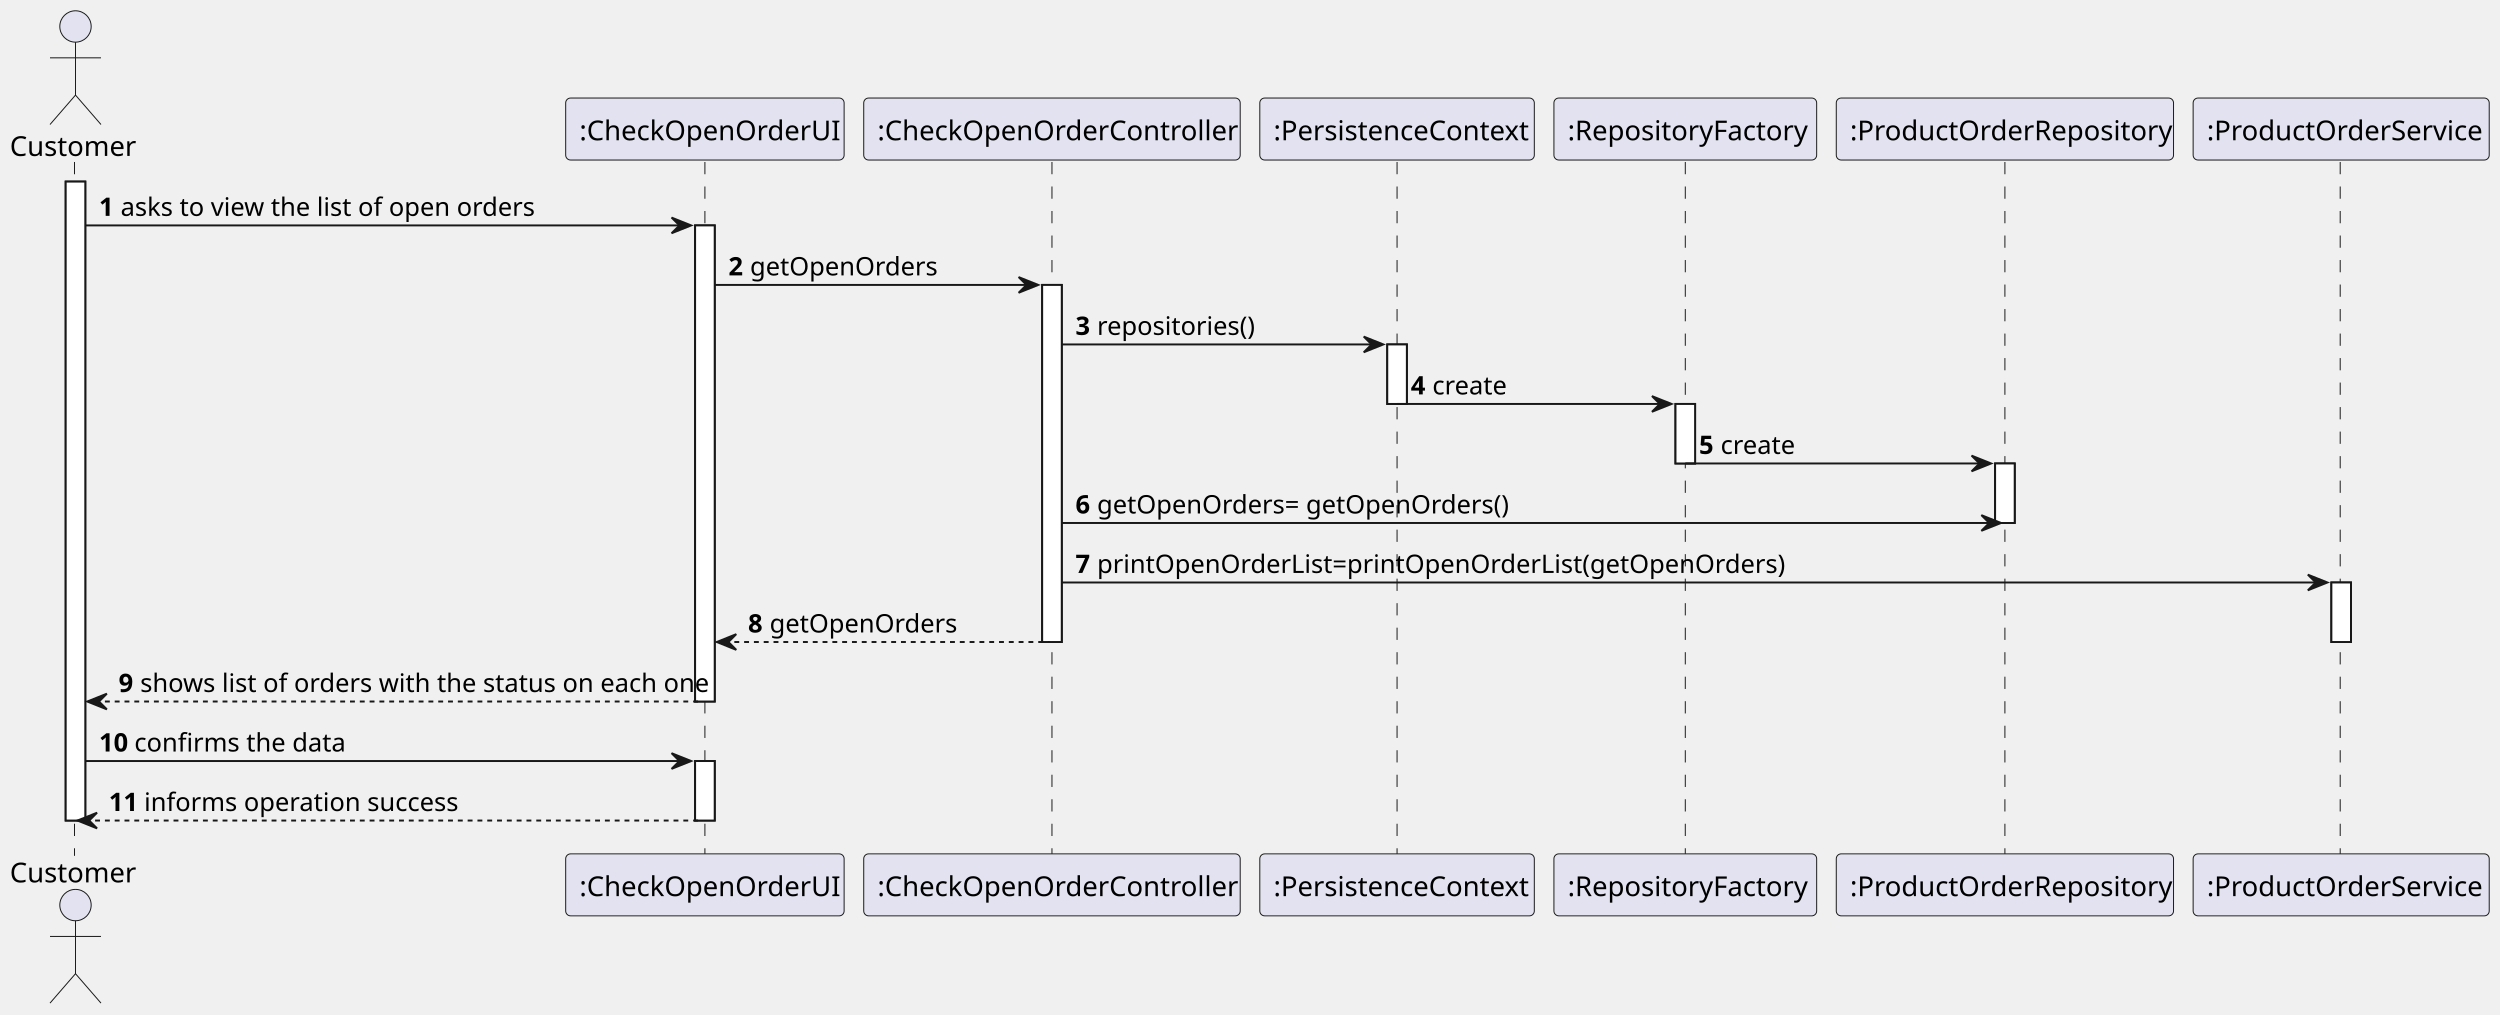
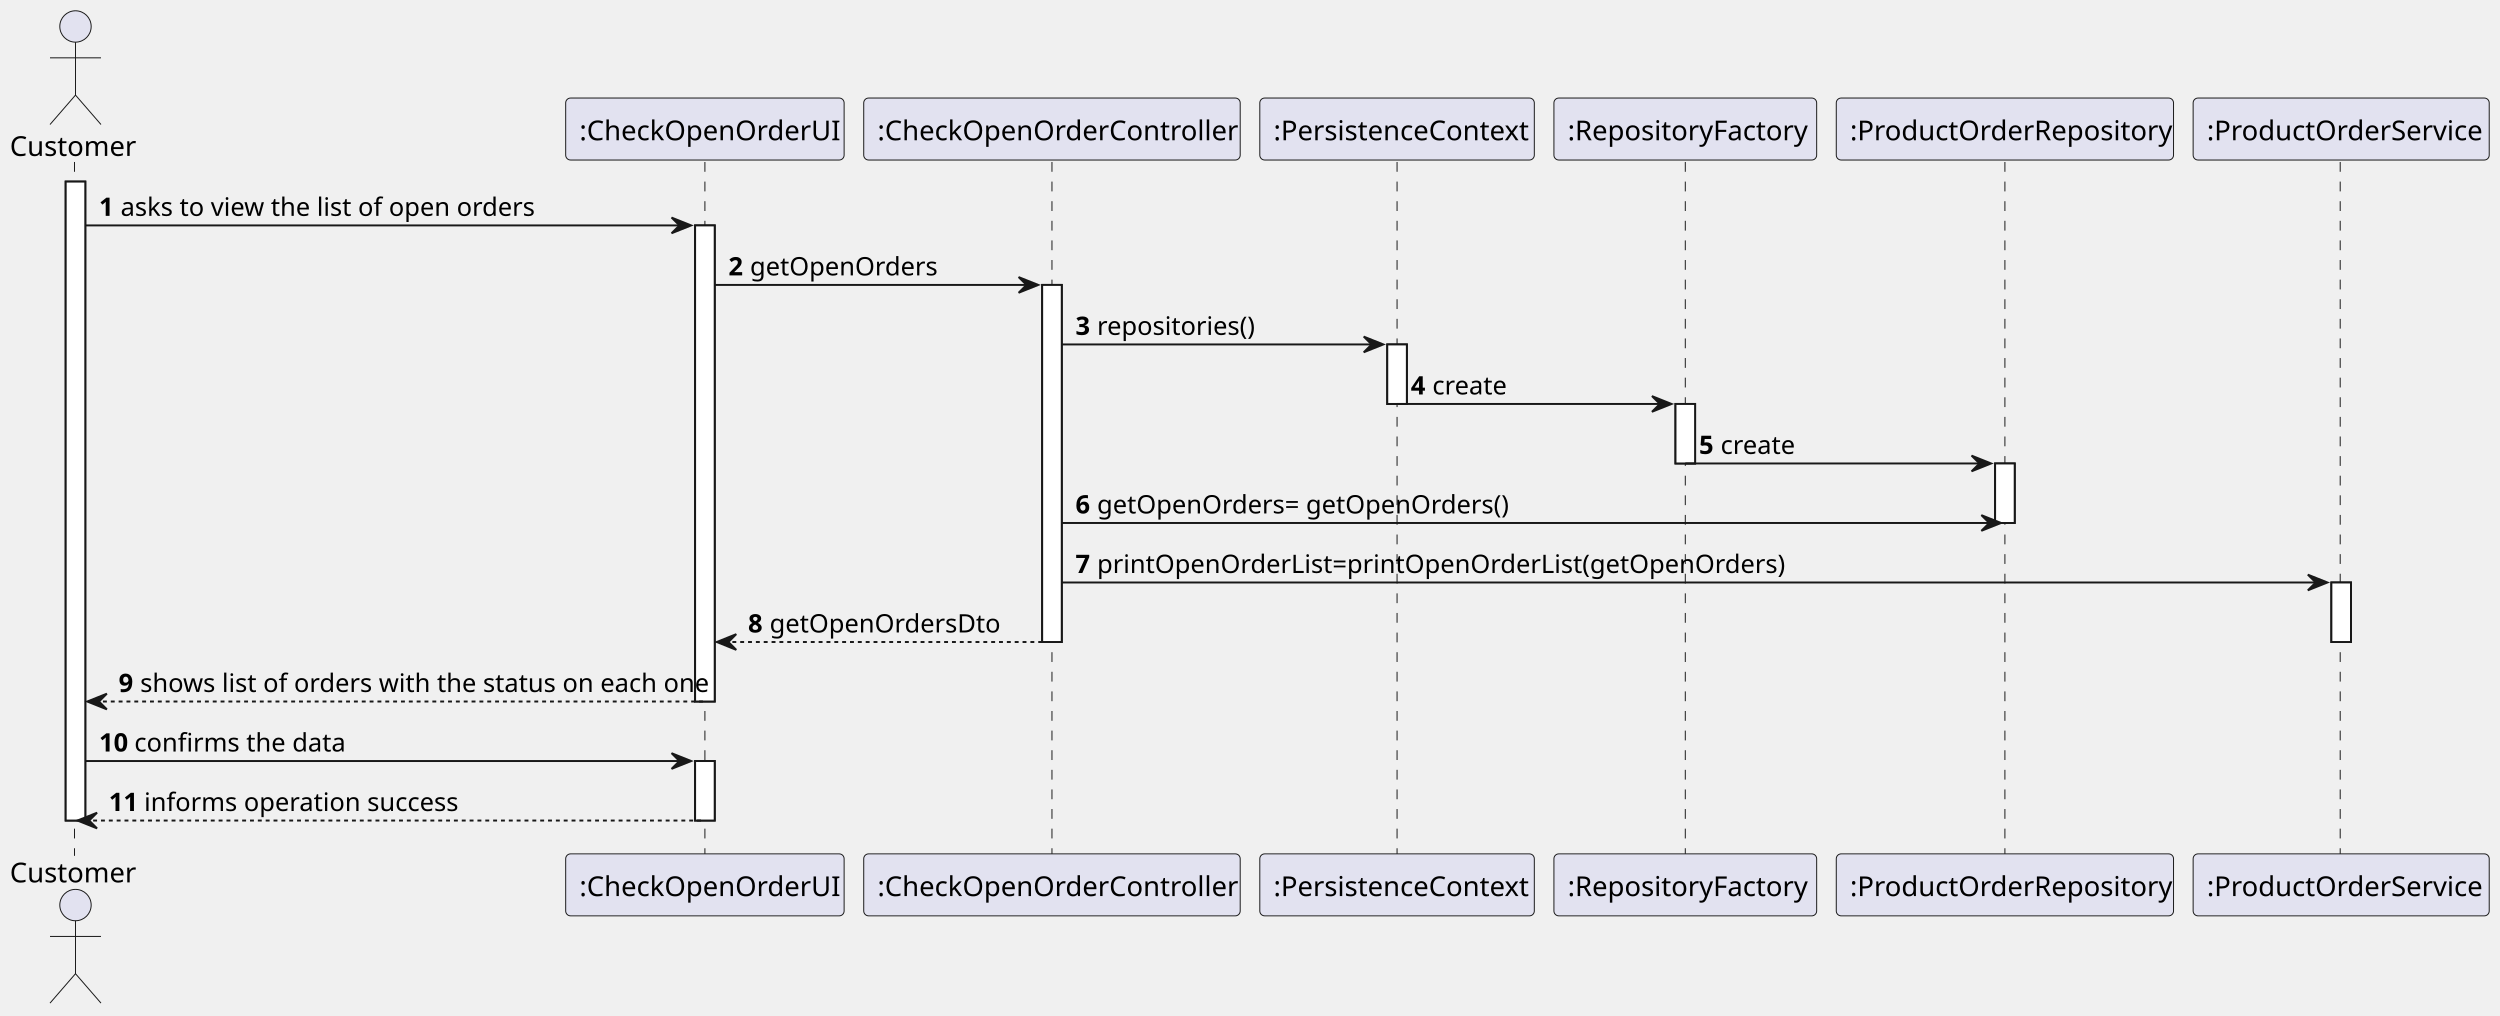
- <svg xmlns="http://www.w3.org/2000/svg" contentStyleType="text/css" height="414.4px" preserveAspectRatio="none" style="width:1020px;height:414px;background:#FFFFFF;" version="1.1" viewBox="0 0 1020 414" width="1020px" zoomAndPan="magnify">
+ <svg xmlns="http://www.w3.org/2000/svg" contentStyleType="text/css" height="518px" preserveAspectRatio="none" style="width:1275px;height:518px;background:#FFFFFF;" version="1.1" viewBox="0 0 1275 518" width="1275px" zoomAndPan="magnify">
  <defs />
  <g>
-     <rect fill="#FFFFFF" height="260.694" style="stroke:#181818;stroke-width:0.8;" width="8" x="26.8" y="74.088" />
-     <rect fill="#FFFFFF" height="194.25" style="stroke:#181818;stroke-width:0.8;" width="8" x="283.6" y="91.969" />
-     <rect fill="#FFFFFF" height="24.281" style="stroke:#181818;stroke-width:0.8;" width="8" x="283.6" y="310.5" />
-     <rect fill="#FFFFFF" height="145.688" style="stroke:#181818;stroke-width:0.8;" width="8" x="425.2" y="116.25" />
-     <rect fill="#FFFFFF" height="24.281" style="stroke:#181818;stroke-width:0.8;" width="8" x="566" y="140.531" />
-     <rect fill="#FFFFFF" height="24.281" style="stroke:#181818;stroke-width:0.8;" width="8" x="683.6" y="164.812" />
-     <rect fill="#FFFFFF" height="24.281" style="stroke:#181818;stroke-width:0.8;" width="8" x="814" y="189.094" />
-     <rect fill="#FFFFFF" height="24.281" style="stroke:#181818;stroke-width:0.8;" width="8" x="951.2" y="237.656" />
-     <line style="stroke:#181818;stroke-width:0.4;stroke-dasharray:5.0,5.0;" x1="30.4" x2="30.4" y1="66.088" y2="349.181" />
-     <line style="stroke:#181818;stroke-width:0.4;stroke-dasharray:5.0,5.0;" x1="287.6" x2="287.6" y1="66.088" y2="349.181" />
-     <line style="stroke:#181818;stroke-width:0.4;stroke-dasharray:5.0,5.0;" x1="429.2" x2="429.2" y1="66.088" y2="349.181" />
-     <line style="stroke:#181818;stroke-width:0.4;stroke-dasharray:5.0,5.0;" x1="570" x2="570" y1="66.088" y2="349.181" />
-     <line style="stroke:#181818;stroke-width:0.4;stroke-dasharray:5.0,5.0;" x1="687.6" x2="687.6" y1="66.088" y2="349.181" />
-     <line style="stroke:#181818;stroke-width:0.4;stroke-dasharray:5.0,5.0;" x1="818" x2="818" y1="66.088" y2="349.181" />
-     <line style="stroke:#181818;stroke-width:0.4;stroke-dasharray:5.0,5.0;" x1="954.8" x2="954.8" y1="66.088" y2="349.181" />
-     <text fill="#000000" font-family="sans-serif" font-size="11.2" lengthAdjust="spacing" textLength="48.8" x="4" y="63.627">Customer</text>
-     <ellipse cx="30.8" cy="10.8" fill="#E2E2F0" rx="6.4" ry="6.4" style="stroke:#181818;stroke-width:0.4;" />
-     <path d="M30.8,17.2 L30.8,38.8 M20.4,23.6 L41.2,23.6 M30.8,38.8 L20.4,50.8 M30.8,38.8 L41.2,50.8 " fill="none" style="stroke:#181818;stroke-width:0.4;" />
-     <text fill="#000000" font-family="sans-serif" font-size="11.2" lengthAdjust="spacing" textLength="48.8" x="4" y="360.008">Customer</text>
-     <ellipse cx="30.8" cy="369.269" fill="#E2E2F0" rx="6.4" ry="6.4" style="stroke:#181818;stroke-width:0.4;" />
-     <path d="M30.8,375.669 L30.8,397.269 M20.4,382.069 L41.2,382.069 M30.8,397.269 L20.4,409.269 M30.8,397.269 L41.2,409.269 " fill="none" style="stroke:#181818;stroke-width:0.4;" />
-     <rect fill="#E2E2F0" height="25.288" rx="2" ry="2" style="stroke:#181818;stroke-width:0.4;" width="113.6" x="230.8" y="40" />
-     <text fill="#000000" font-family="sans-serif" font-size="11.2" lengthAdjust="spacing" textLength="102.4" x="236.4" y="57.227">:CheckOpenOrderUI</text>
-     <rect fill="#E2E2F0" height="25.288" rx="2" ry="2" style="stroke:#181818;stroke-width:0.4;" width="113.6" x="230.8" y="348.381" />
-     <text fill="#000000" font-family="sans-serif" font-size="11.2" lengthAdjust="spacing" textLength="102.4" x="236.4" y="365.608">:CheckOpenOrderUI</text>
-     <rect fill="#E2E2F0" height="25.288" rx="2" ry="2" style="stroke:#181818;stroke-width:0.4;" width="153.6" x="352.4" y="40" />
-     <text fill="#000000" font-family="sans-serif" font-size="11.2" lengthAdjust="spacing" textLength="142.4" x="358" y="57.227">:CheckOpenOrderController</text>
-     <rect fill="#E2E2F0" height="25.288" rx="2" ry="2" style="stroke:#181818;stroke-width:0.4;" width="153.6" x="352.4" y="348.381" />
-     <text fill="#000000" font-family="sans-serif" font-size="11.2" lengthAdjust="spacing" textLength="142.4" x="358" y="365.608">:CheckOpenOrderController</text>
-     <rect fill="#E2E2F0" height="25.288" rx="2" ry="2" style="stroke:#181818;stroke-width:0.4;" width="112" x="514" y="40" />
-     <text fill="#000000" font-family="sans-serif" font-size="11.2" lengthAdjust="spacing" textLength="100.8" x="519.6" y="57.227">:PersistenceContext</text>
-     <rect fill="#E2E2F0" height="25.288" rx="2" ry="2" style="stroke:#181818;stroke-width:0.4;" width="112" x="514" y="348.381" />
-     <text fill="#000000" font-family="sans-serif" font-size="11.2" lengthAdjust="spacing" textLength="100.8" x="519.6" y="365.608">:PersistenceContext</text>
-     <rect fill="#E2E2F0" height="25.288" rx="2" ry="2" style="stroke:#181818;stroke-width:0.4;" width="107.2" x="634" y="40" />
-     <text fill="#000000" font-family="sans-serif" font-size="11.2" lengthAdjust="spacing" textLength="96" x="639.6" y="57.227">:RepositoryFactory</text>
-     <rect fill="#E2E2F0" height="25.288" rx="2" ry="2" style="stroke:#181818;stroke-width:0.4;" width="107.2" x="634" y="348.381" />
-     <text fill="#000000" font-family="sans-serif" font-size="11.2" lengthAdjust="spacing" textLength="96" x="639.6" y="365.608">:RepositoryFactory</text>
-     <rect fill="#E2E2F0" height="25.288" rx="2" ry="2" style="stroke:#181818;stroke-width:0.4;" width="137.6" x="749.2" y="40" />
-     <text fill="#000000" font-family="sans-serif" font-size="11.2" lengthAdjust="spacing" textLength="126.4" x="754.8" y="57.227">:ProductOrderRepository</text>
-     <rect fill="#E2E2F0" height="25.288" rx="2" ry="2" style="stroke:#181818;stroke-width:0.4;" width="137.6" x="749.2" y="348.381" />
-     <text fill="#000000" font-family="sans-serif" font-size="11.2" lengthAdjust="spacing" textLength="126.4" x="754.8" y="365.608">:ProductOrderRepository</text>
-     <rect fill="#E2E2F0" height="25.288" rx="2" ry="2" style="stroke:#181818;stroke-width:0.4;" width="120.8" x="894.8" y="40" />
-     <text fill="#000000" font-family="sans-serif" font-size="11.2" lengthAdjust="spacing" textLength="109.6" x="900.4" y="57.227">:ProductOrderService</text>
-     <rect fill="#E2E2F0" height="25.288" rx="2" ry="2" style="stroke:#181818;stroke-width:0.4;" width="120.8" x="894.8" y="348.381" />
-     <text fill="#000000" font-family="sans-serif" font-size="11.2" lengthAdjust="spacing" textLength="109.6" x="900.4" y="365.608">:ProductOrderService</text>
-     <rect fill="#FFFFFF" height="260.694" style="stroke:#181818;stroke-width:0.8;" width="8" x="26.8" y="74.088" />
-     <rect fill="#FFFFFF" height="194.25" style="stroke:#181818;stroke-width:0.8;" width="8" x="283.6" y="91.969" />
-     <rect fill="#FFFFFF" height="24.281" style="stroke:#181818;stroke-width:0.8;" width="8" x="283.6" y="310.5" />
-     <rect fill="#FFFFFF" height="145.688" style="stroke:#181818;stroke-width:0.8;" width="8" x="425.2" y="116.25" />
-     <rect fill="#FFFFFF" height="24.281" style="stroke:#181818;stroke-width:0.8;" width="8" x="566" y="140.531" />
-     <rect fill="#FFFFFF" height="24.281" style="stroke:#181818;stroke-width:0.8;" width="8" x="683.6" y="164.812" />
-     <rect fill="#FFFFFF" height="24.281" style="stroke:#181818;stroke-width:0.8;" width="8" x="814" y="189.094" />
-     <rect fill="#FFFFFF" height="24.281" style="stroke:#181818;stroke-width:0.8;" width="8" x="951.2" y="237.656" />
-     <polygon fill="#181818" points="274,88.769,282,91.969,274,95.169,277.2,91.969" style="stroke:#181818;stroke-width:0.8;" />
-     <line style="stroke:#181818;stroke-width:0.8;" x1="34.8" x2="278.8" y1="91.969" y2="91.969" />
-     <text fill="#000000" font-family="sans-serif" font-size="10.4" font-weight="bold" lengthAdjust="spacing" textLength="5.6" x="40.4" y="88.084">1</text>
-     <text fill="#000000" font-family="sans-serif" font-size="10.4" lengthAdjust="spacing" textLength="160" x="49.2" y="88.084">asks to view the list of open orders</text>
-     <polygon fill="#181818" points="415.6,113.05,423.6,116.25,415.6,119.45,418.8,116.25" style="stroke:#181818;stroke-width:0.8;" />
-     <line style="stroke:#181818;stroke-width:0.8;" x1="291.6" x2="420.4" y1="116.25" y2="116.25" />
-     <text fill="#000000" font-family="sans-serif" font-size="10.4" font-weight="bold" lengthAdjust="spacing" textLength="5.6" x="297.2" y="112.365">2</text>
-     <text fill="#000000" font-family="sans-serif" font-size="10.4" lengthAdjust="spacing" textLength="70.4" x="306" y="112.365">getOpenOrders</text>
-     <polygon fill="#181818" points="556.4,137.331,564.4,140.531,556.4,143.731,559.6,140.531" style="stroke:#181818;stroke-width:0.8;" />
-     <line style="stroke:#181818;stroke-width:0.8;" x1="433.2" x2="561.2" y1="140.531" y2="140.531" />
-     <text fill="#000000" font-family="sans-serif" font-size="10.4" font-weight="bold" lengthAdjust="spacing" textLength="5.6" x="438.8" y="136.646">3</text>
-     <text fill="#000000" font-family="sans-serif" font-size="10.4" lengthAdjust="spacing" textLength="60" x="447.6" y="136.646">repositories()</text>
-     <polygon fill="#181818" points="674,161.613,682,164.812,674,168.012,677.2,164.812" style="stroke:#181818;stroke-width:0.8;" />
-     <line style="stroke:#181818;stroke-width:0.8;" x1="570" x2="678.8" y1="164.812" y2="164.812" />
-     <text fill="#000000" font-family="sans-serif" font-size="10.4" font-weight="bold" lengthAdjust="spacing" textLength="5.6" x="575.6" y="160.927">4</text>
-     <text fill="#000000" font-family="sans-serif" font-size="10.4" lengthAdjust="spacing" textLength="28.8" x="584.4" y="160.927">create</text>
-     <polygon fill="#181818" points="804.4,185.894,812.4,189.094,804.4,192.294,807.6,189.094" style="stroke:#181818;stroke-width:0.8;" />
-     <line style="stroke:#181818;stroke-width:0.8;" x1="687.6" x2="809.2" y1="189.094" y2="189.094" />
-     <text fill="#000000" font-family="sans-serif" font-size="10.4" font-weight="bold" lengthAdjust="spacing" textLength="5.6" x="693.2" y="185.209">5</text>
-     <text fill="#000000" font-family="sans-serif" font-size="10.4" lengthAdjust="spacing" textLength="28.8" x="702" y="185.209">create</text>
-     <polygon fill="#181818" points="808.4,210.175,816.4,213.375,808.4,216.575,811.6,213.375" style="stroke:#181818;stroke-width:0.8;" />
-     <line style="stroke:#181818;stroke-width:0.8;" x1="433.2" x2="813.2" y1="213.375" y2="213.375" />
-     <text fill="#000000" font-family="sans-serif" font-size="10.4" font-weight="bold" lengthAdjust="spacing" textLength="5.6" x="438.8" y="209.49">6</text>
-     <text fill="#000000" font-family="sans-serif" font-size="10.4" lengthAdjust="spacing" textLength="156.8" x="447.6" y="209.49">getOpenOrders= getOpenOrders()</text>
-     <polygon fill="#181818" points="941.6,234.456,949.6,237.656,941.6,240.856,944.8,237.656" style="stroke:#181818;stroke-width:0.8;" />
-     <line style="stroke:#181818;stroke-width:0.8;" x1="433.2" x2="946.4" y1="237.656" y2="237.656" />
-     <text fill="#000000" font-family="sans-serif" font-size="10.4" font-weight="bold" lengthAdjust="spacing" textLength="5.6" x="438.8" y="233.771">7</text>
-     <text fill="#000000" font-family="sans-serif" font-size="10.4" lengthAdjust="spacing" textLength="257.6" x="447.6" y="233.771">printOpenOrderList=printOpenOrderList(getOpenOrders)</text>
-     <polygon fill="#181818" points="300.4,258.738,292.4,261.938,300.4,265.137,297.2,261.938" style="stroke:#181818;stroke-width:0.8;" />
-     <line style="stroke:#181818;stroke-width:0.8;stroke-dasharray:2.0,2.0;" x1="295.6" x2="428.4" y1="261.938" y2="261.938" />
-     <text fill="#000000" font-family="sans-serif" font-size="10.4" font-weight="bold" lengthAdjust="spacing" textLength="5.6" x="305.2" y="258.052">8</text>
-     <text fill="#000000" font-family="sans-serif" font-size="10.4" lengthAdjust="spacing" textLength="70.4" x="314" y="258.052">getOpenOrders</text>
-     <polygon fill="#181818" points="43.6,283.019,35.6,286.219,43.6,289.419,40.4,286.219" style="stroke:#181818;stroke-width:0.8;" />
-     <line style="stroke:#181818;stroke-width:0.8;stroke-dasharray:2.0,2.0;" x1="38.8" x2="286.8" y1="286.219" y2="286.219" />
-     <text fill="#000000" font-family="sans-serif" font-size="10.4" font-weight="bold" lengthAdjust="spacing" textLength="5.6" x="48.4" y="282.334">9</text>
-     <text fill="#000000" font-family="sans-serif" font-size="10.4" lengthAdjust="spacing" textLength="220.8" x="57.2" y="282.334">shows list of orders with the status on each one</text>
-     <polygon fill="#181818" points="274,307.3,282,310.5,274,313.7,277.2,310.5" style="stroke:#181818;stroke-width:0.8;" />
-     <line style="stroke:#181818;stroke-width:0.8;" x1="34.8" x2="278.8" y1="310.5" y2="310.5" />
-     <text fill="#000000" font-family="sans-serif" font-size="10.4" font-weight="bold" lengthAdjust="spacing" textLength="11.2" x="40.4" y="306.615">10</text>
-     <text fill="#000000" font-family="sans-serif" font-size="10.4" lengthAdjust="spacing" textLength="80" x="54.8" y="306.615">confirms the data</text>
-     <polygon fill="#181818" points="39.6,331.581,31.6,334.781,39.6,337.981,36.4,334.781" style="stroke:#181818;stroke-width:0.8;" />
-     <line style="stroke:#181818;stroke-width:0.8;stroke-dasharray:2.0,2.0;" x1="34.8" x2="286.8" y1="334.781" y2="334.781" />
-     <text fill="#000000" font-family="sans-serif" font-size="10.4" font-weight="bold" lengthAdjust="spacing" textLength="11.2" x="44.4" y="330.896">11</text>
-     <text fill="#000000" font-family="sans-serif" font-size="10.4" lengthAdjust="spacing" textLength="121.6" x="58.8" y="330.896">informs operation success</text>
+     <rect fill="#FFFFFF" height="325.867" style="stroke:#181818;stroke-width:1.0;" width="10" x="33.5" y="92.609" />
+     <rect fill="#FFFFFF" height="242.812" style="stroke:#181818;stroke-width:1.0;" width="10" x="354.5" y="114.961" />
+     <rect fill="#FFFFFF" height="30.352" style="stroke:#181818;stroke-width:1.0;" width="10" x="354.5" y="388.125" />
+     <rect fill="#FFFFFF" height="182.109" style="stroke:#181818;stroke-width:1.0;" width="10" x="531.5" y="145.312" />
+     <rect fill="#FFFFFF" height="30.352" style="stroke:#181818;stroke-width:1.0;" width="10" x="707.5" y="175.664" />
+     <rect fill="#FFFFFF" height="30.352" style="stroke:#181818;stroke-width:1.0;" width="10" x="854.5" y="206.016" />
+     <rect fill="#FFFFFF" height="30.352" style="stroke:#181818;stroke-width:1.0;" width="10" x="1017.5" y="236.367" />
+     <rect fill="#FFFFFF" height="30.352" style="stroke:#181818;stroke-width:1.0;" width="10" x="1189" y="297.07" />
+     <line style="stroke:#181818;stroke-width:0.5;stroke-dasharray:5.0,5.0;" x1="38" x2="38" y1="82.609" y2="436.477" />
+     <line style="stroke:#181818;stroke-width:0.5;stroke-dasharray:5.0,5.0;" x1="359.5" x2="359.5" y1="82.609" y2="436.477" />
+     <line style="stroke:#181818;stroke-width:0.5;stroke-dasharray:5.0,5.0;" x1="536.5" x2="536.5" y1="82.609" y2="436.477" />
+     <line style="stroke:#181818;stroke-width:0.5;stroke-dasharray:5.0,5.0;" x1="712.5" x2="712.5" y1="82.609" y2="436.477" />
+     <line style="stroke:#181818;stroke-width:0.5;stroke-dasharray:5.0,5.0;" x1="859.5" x2="859.5" y1="82.609" y2="436.477" />
+     <line style="stroke:#181818;stroke-width:0.5;stroke-dasharray:5.0,5.0;" x1="1022.5" x2="1022.5" y1="82.609" y2="436.477" />
+     <line style="stroke:#181818;stroke-width:0.5;stroke-dasharray:5.0,5.0;" x1="1193.5" x2="1193.5" y1="82.609" y2="436.477" />
+     <text fill="#000000" font-family="sans-serif" font-size="14" lengthAdjust="spacing" textLength="61" x="5" y="79.533">Customer</text>
+     <ellipse cx="38.5" cy="13.5" fill="#E2E2F0" rx="8" ry="8" style="stroke:#181818;stroke-width:0.5;" />
+     <path d="M38.5,21.5 L38.5,48.5 M25.5,29.5 L51.5,29.5 M38.5,48.5 L25.5,63.5 M38.5,48.5 L51.5,63.5 " fill="none" style="stroke:#181818;stroke-width:0.5;" />
+     <text fill="#000000" font-family="sans-serif" font-size="14" lengthAdjust="spacing" textLength="61" x="5" y="450.01">Customer</text>
+     <ellipse cx="38.5" cy="461.586" fill="#E2E2F0" rx="8" ry="8" style="stroke:#181818;stroke-width:0.5;" />
+     <path d="M38.5,469.586 L38.5,496.586 M25.5,477.586 L51.5,477.586 M38.5,496.586 L25.5,511.586 M38.5,496.586 L51.5,511.586 " fill="none" style="stroke:#181818;stroke-width:0.5;" />
+     <rect fill="#E2E2F0" height="31.609" rx="2.5" ry="2.5" style="stroke:#181818;stroke-width:0.5;" width="142" x="288.5" y="50" />
+     <text fill="#000000" font-family="sans-serif" font-size="14" lengthAdjust="spacing" textLength="128" x="295.5" y="71.533">:CheckOpenOrderUI</text>
+     <rect fill="#E2E2F0" height="31.609" rx="2.5" ry="2.5" style="stroke:#181818;stroke-width:0.5;" width="142" x="288.5" y="435.477" />
+     <text fill="#000000" font-family="sans-serif" font-size="14" lengthAdjust="spacing" textLength="128" x="295.5" y="457.01">:CheckOpenOrderUI</text>
+     <rect fill="#E2E2F0" height="31.609" rx="2.5" ry="2.5" style="stroke:#181818;stroke-width:0.5;" width="192" x="440.5" y="50" />
+     <text fill="#000000" font-family="sans-serif" font-size="14" lengthAdjust="spacing" textLength="178" x="447.5" y="71.533">:CheckOpenOrderController</text>
+     <rect fill="#E2E2F0" height="31.609" rx="2.5" ry="2.5" style="stroke:#181818;stroke-width:0.5;" width="192" x="440.5" y="435.477" />
+     <text fill="#000000" font-family="sans-serif" font-size="14" lengthAdjust="spacing" textLength="178" x="447.5" y="457.01">:CheckOpenOrderController</text>
+     <rect fill="#E2E2F0" height="31.609" rx="2.5" ry="2.5" style="stroke:#181818;stroke-width:0.5;" width="140" x="642.5" y="50" />
+     <text fill="#000000" font-family="sans-serif" font-size="14" lengthAdjust="spacing" textLength="126" x="649.5" y="71.533">:PersistenceContext</text>
+     <rect fill="#E2E2F0" height="31.609" rx="2.5" ry="2.5" style="stroke:#181818;stroke-width:0.5;" width="140" x="642.5" y="435.477" />
+     <text fill="#000000" font-family="sans-serif" font-size="14" lengthAdjust="spacing" textLength="126" x="649.5" y="457.01">:PersistenceContext</text>
+     <rect fill="#E2E2F0" height="31.609" rx="2.5" ry="2.5" style="stroke:#181818;stroke-width:0.5;" width="134" x="792.5" y="50" />
+     <text fill="#000000" font-family="sans-serif" font-size="14" lengthAdjust="spacing" textLength="120" x="799.5" y="71.533">:RepositoryFactory</text>
+     <rect fill="#E2E2F0" height="31.609" rx="2.5" ry="2.5" style="stroke:#181818;stroke-width:0.5;" width="134" x="792.5" y="435.477" />
+     <text fill="#000000" font-family="sans-serif" font-size="14" lengthAdjust="spacing" textLength="120" x="799.5" y="457.01">:RepositoryFactory</text>
+     <rect fill="#E2E2F0" height="31.609" rx="2.5" ry="2.5" style="stroke:#181818;stroke-width:0.5;" width="172" x="936.5" y="50" />
+     <text fill="#000000" font-family="sans-serif" font-size="14" lengthAdjust="spacing" textLength="158" x="943.5" y="71.533">:ProductOrderRepository</text>
+     <rect fill="#E2E2F0" height="31.609" rx="2.5" ry="2.5" style="stroke:#181818;stroke-width:0.5;" width="172" x="936.5" y="435.477" />
+     <text fill="#000000" font-family="sans-serif" font-size="14" lengthAdjust="spacing" textLength="158" x="943.5" y="457.01">:ProductOrderRepository</text>
+     <rect fill="#E2E2F0" height="31.609" rx="2.5" ry="2.5" style="stroke:#181818;stroke-width:0.5;" width="151" x="1118.5" y="50" />
+     <text fill="#000000" font-family="sans-serif" font-size="14" lengthAdjust="spacing" textLength="137" x="1125.5" y="71.533">:ProductOrderService</text>
+     <rect fill="#E2E2F0" height="31.609" rx="2.5" ry="2.5" style="stroke:#181818;stroke-width:0.5;" width="151" x="1118.5" y="435.477" />
+     <text fill="#000000" font-family="sans-serif" font-size="14" lengthAdjust="spacing" textLength="137" x="1125.5" y="457.01">:ProductOrderService</text>
+     <rect fill="#FFFFFF" height="325.867" style="stroke:#181818;stroke-width:1.0;" width="10" x="33.5" y="92.609" />
+     <rect fill="#FFFFFF" height="242.812" style="stroke:#181818;stroke-width:1.0;" width="10" x="354.5" y="114.961" />
+     <rect fill="#FFFFFF" height="30.352" style="stroke:#181818;stroke-width:1.0;" width="10" x="354.5" y="388.125" />
+     <rect fill="#FFFFFF" height="182.109" style="stroke:#181818;stroke-width:1.0;" width="10" x="531.5" y="145.312" />
+     <rect fill="#FFFFFF" height="30.352" style="stroke:#181818;stroke-width:1.0;" width="10" x="707.5" y="175.664" />
+     <rect fill="#FFFFFF" height="30.352" style="stroke:#181818;stroke-width:1.0;" width="10" x="854.5" y="206.016" />
+     <rect fill="#FFFFFF" height="30.352" style="stroke:#181818;stroke-width:1.0;" width="10" x="1017.5" y="236.367" />
+     <rect fill="#FFFFFF" height="30.352" style="stroke:#181818;stroke-width:1.0;" width="10" x="1189" y="297.07" />
+     <polygon fill="#181818" points="342.5,110.961,352.5,114.961,342.5,118.961,346.5,114.961" style="stroke:#181818;stroke-width:1.0;" />
+     <line style="stroke:#181818;stroke-width:1.0;" x1="43.5" x2="348.5" y1="114.961" y2="114.961" />
+     <text fill="#000000" font-family="sans-serif" font-size="13" font-weight="bold" lengthAdjust="spacing" textLength="7" x="50.5" y="110.105">1</text>
+     <text fill="#000000" font-family="sans-serif" font-size="13" lengthAdjust="spacing" textLength="200" x="61.5" y="110.105">asks to view the list of open orders</text>
+     <polygon fill="#181818" points="519.5,141.312,529.5,145.312,519.5,149.312,523.5,145.312" style="stroke:#181818;stroke-width:1.0;" />
+     <line style="stroke:#181818;stroke-width:1.0;" x1="364.5" x2="525.5" y1="145.312" y2="145.312" />
+     <text fill="#000000" font-family="sans-serif" font-size="13" font-weight="bold" lengthAdjust="spacing" textLength="7" x="371.5" y="140.456">2</text>
+     <text fill="#000000" font-family="sans-serif" font-size="13" lengthAdjust="spacing" textLength="88" x="382.5" y="140.456">getOpenOrders</text>
+     <polygon fill="#181818" points="695.5,171.664,705.5,175.664,695.5,179.664,699.5,175.664" style="stroke:#181818;stroke-width:1.0;" />
+     <line style="stroke:#181818;stroke-width:1.0;" x1="541.5" x2="701.5" y1="175.664" y2="175.664" />
+     <text fill="#000000" font-family="sans-serif" font-size="13" font-weight="bold" lengthAdjust="spacing" textLength="7" x="548.5" y="170.808">3</text>
+     <text fill="#000000" font-family="sans-serif" font-size="13" lengthAdjust="spacing" textLength="75" x="559.5" y="170.808">repositories()</text>
+     <polygon fill="#181818" points="842.5,202.016,852.5,206.016,842.5,210.016,846.5,206.016" style="stroke:#181818;stroke-width:1.0;" />
+     <line style="stroke:#181818;stroke-width:1.0;" x1="712.5" x2="848.5" y1="206.016" y2="206.016" />
+     <text fill="#000000" font-family="sans-serif" font-size="13" font-weight="bold" lengthAdjust="spacing" textLength="7" x="719.5" y="201.159">4</text>
+     <text fill="#000000" font-family="sans-serif" font-size="13" lengthAdjust="spacing" textLength="36" x="730.5" y="201.159">create</text>
+     <polygon fill="#181818" points="1005.5,232.367,1015.5,236.367,1005.5,240.367,1009.5,236.367" style="stroke:#181818;stroke-width:1.0;" />
+     <line style="stroke:#181818;stroke-width:1.0;" x1="859.5" x2="1011.5" y1="236.367" y2="236.367" />
+     <text fill="#000000" font-family="sans-serif" font-size="13" font-weight="bold" lengthAdjust="spacing" textLength="7" x="866.5" y="231.511">5</text>
+     <text fill="#000000" font-family="sans-serif" font-size="13" lengthAdjust="spacing" textLength="36" x="877.5" y="231.511">create</text>
+     <polygon fill="#181818" points="1010.5,262.719,1020.5,266.719,1010.5,270.719,1014.5,266.719" style="stroke:#181818;stroke-width:1.0;" />
+     <line style="stroke:#181818;stroke-width:1.0;" x1="541.5" x2="1016.5" y1="266.719" y2="266.719" />
+     <text fill="#000000" font-family="sans-serif" font-size="13" font-weight="bold" lengthAdjust="spacing" textLength="7" x="548.5" y="261.862">6</text>
+     <text fill="#000000" font-family="sans-serif" font-size="13" lengthAdjust="spacing" textLength="196" x="559.5" y="261.862">getOpenOrders= getOpenOrders()</text>
+     <polygon fill="#181818" points="1177,293.07,1187,297.07,1177,301.07,1181,297.07" style="stroke:#181818;stroke-width:1.0;" />
+     <line style="stroke:#181818;stroke-width:1.0;" x1="541.5" x2="1183" y1="297.07" y2="297.07" />
+     <text fill="#000000" font-family="sans-serif" font-size="13" font-weight="bold" lengthAdjust="spacing" textLength="7" x="548.5" y="292.214">7</text>
+     <text fill="#000000" font-family="sans-serif" font-size="13" lengthAdjust="spacing" textLength="322" x="559.5" y="292.214">printOpenOrderList=printOpenOrderList(getOpenOrders)</text>
+     <polygon fill="#181818" points="375.5,323.422,365.5,327.422,375.5,331.422,371.5,327.422" style="stroke:#181818;stroke-width:1.0;" />
+     <line style="stroke:#181818;stroke-width:1.0;stroke-dasharray:2.0,2.0;" x1="369.5" x2="535.5" y1="327.422" y2="327.422" />
+     <text fill="#000000" font-family="sans-serif" font-size="13" font-weight="bold" lengthAdjust="spacing" textLength="7" x="381.5" y="322.565">8</text>
+     <text fill="#000000" font-family="sans-serif" font-size="13" lengthAdjust="spacing" textLength="108" x="392.5" y="322.565">getOpenOrdersDto</text>
+     <polygon fill="#181818" points="54.5,353.773,44.5,357.773,54.5,361.773,50.5,357.773" style="stroke:#181818;stroke-width:1.0;" />
+     <line style="stroke:#181818;stroke-width:1.0;stroke-dasharray:2.0,2.0;" x1="48.5" x2="358.5" y1="357.773" y2="357.773" />
+     <text fill="#000000" font-family="sans-serif" font-size="13" font-weight="bold" lengthAdjust="spacing" textLength="7" x="60.5" y="352.917">9</text>
+     <text fill="#000000" font-family="sans-serif" font-size="13" lengthAdjust="spacing" textLength="276" x="71.5" y="352.917">shows list of orders with the status on each one</text>
+     <polygon fill="#181818" points="342.5,384.125,352.5,388.125,342.5,392.125,346.5,388.125" style="stroke:#181818;stroke-width:1.0;" />
+     <line style="stroke:#181818;stroke-width:1.0;" x1="43.5" x2="348.5" y1="388.125" y2="388.125" />
+     <text fill="#000000" font-family="sans-serif" font-size="13" font-weight="bold" lengthAdjust="spacing" textLength="14" x="50.5" y="383.269">10</text>
+     <text fill="#000000" font-family="sans-serif" font-size="13" lengthAdjust="spacing" textLength="100" x="68.5" y="383.269">confirms the data</text>
+     <polygon fill="#181818" points="49.5,414.477,39.5,418.477,49.5,422.477,45.5,418.477" style="stroke:#181818;stroke-width:1.0;" />
+     <line style="stroke:#181818;stroke-width:1.0;stroke-dasharray:2.0,2.0;" x1="43.5" x2="358.5" y1="418.477" y2="418.477" />
+     <text fill="#000000" font-family="sans-serif" font-size="13" font-weight="bold" lengthAdjust="spacing" textLength="14" x="55.5" y="413.62">11</text>
+     <text fill="#000000" font-family="sans-serif" font-size="13" lengthAdjust="spacing" textLength="152" x="73.5" y="413.62">informs operation success</text>
  </g>
</svg>
